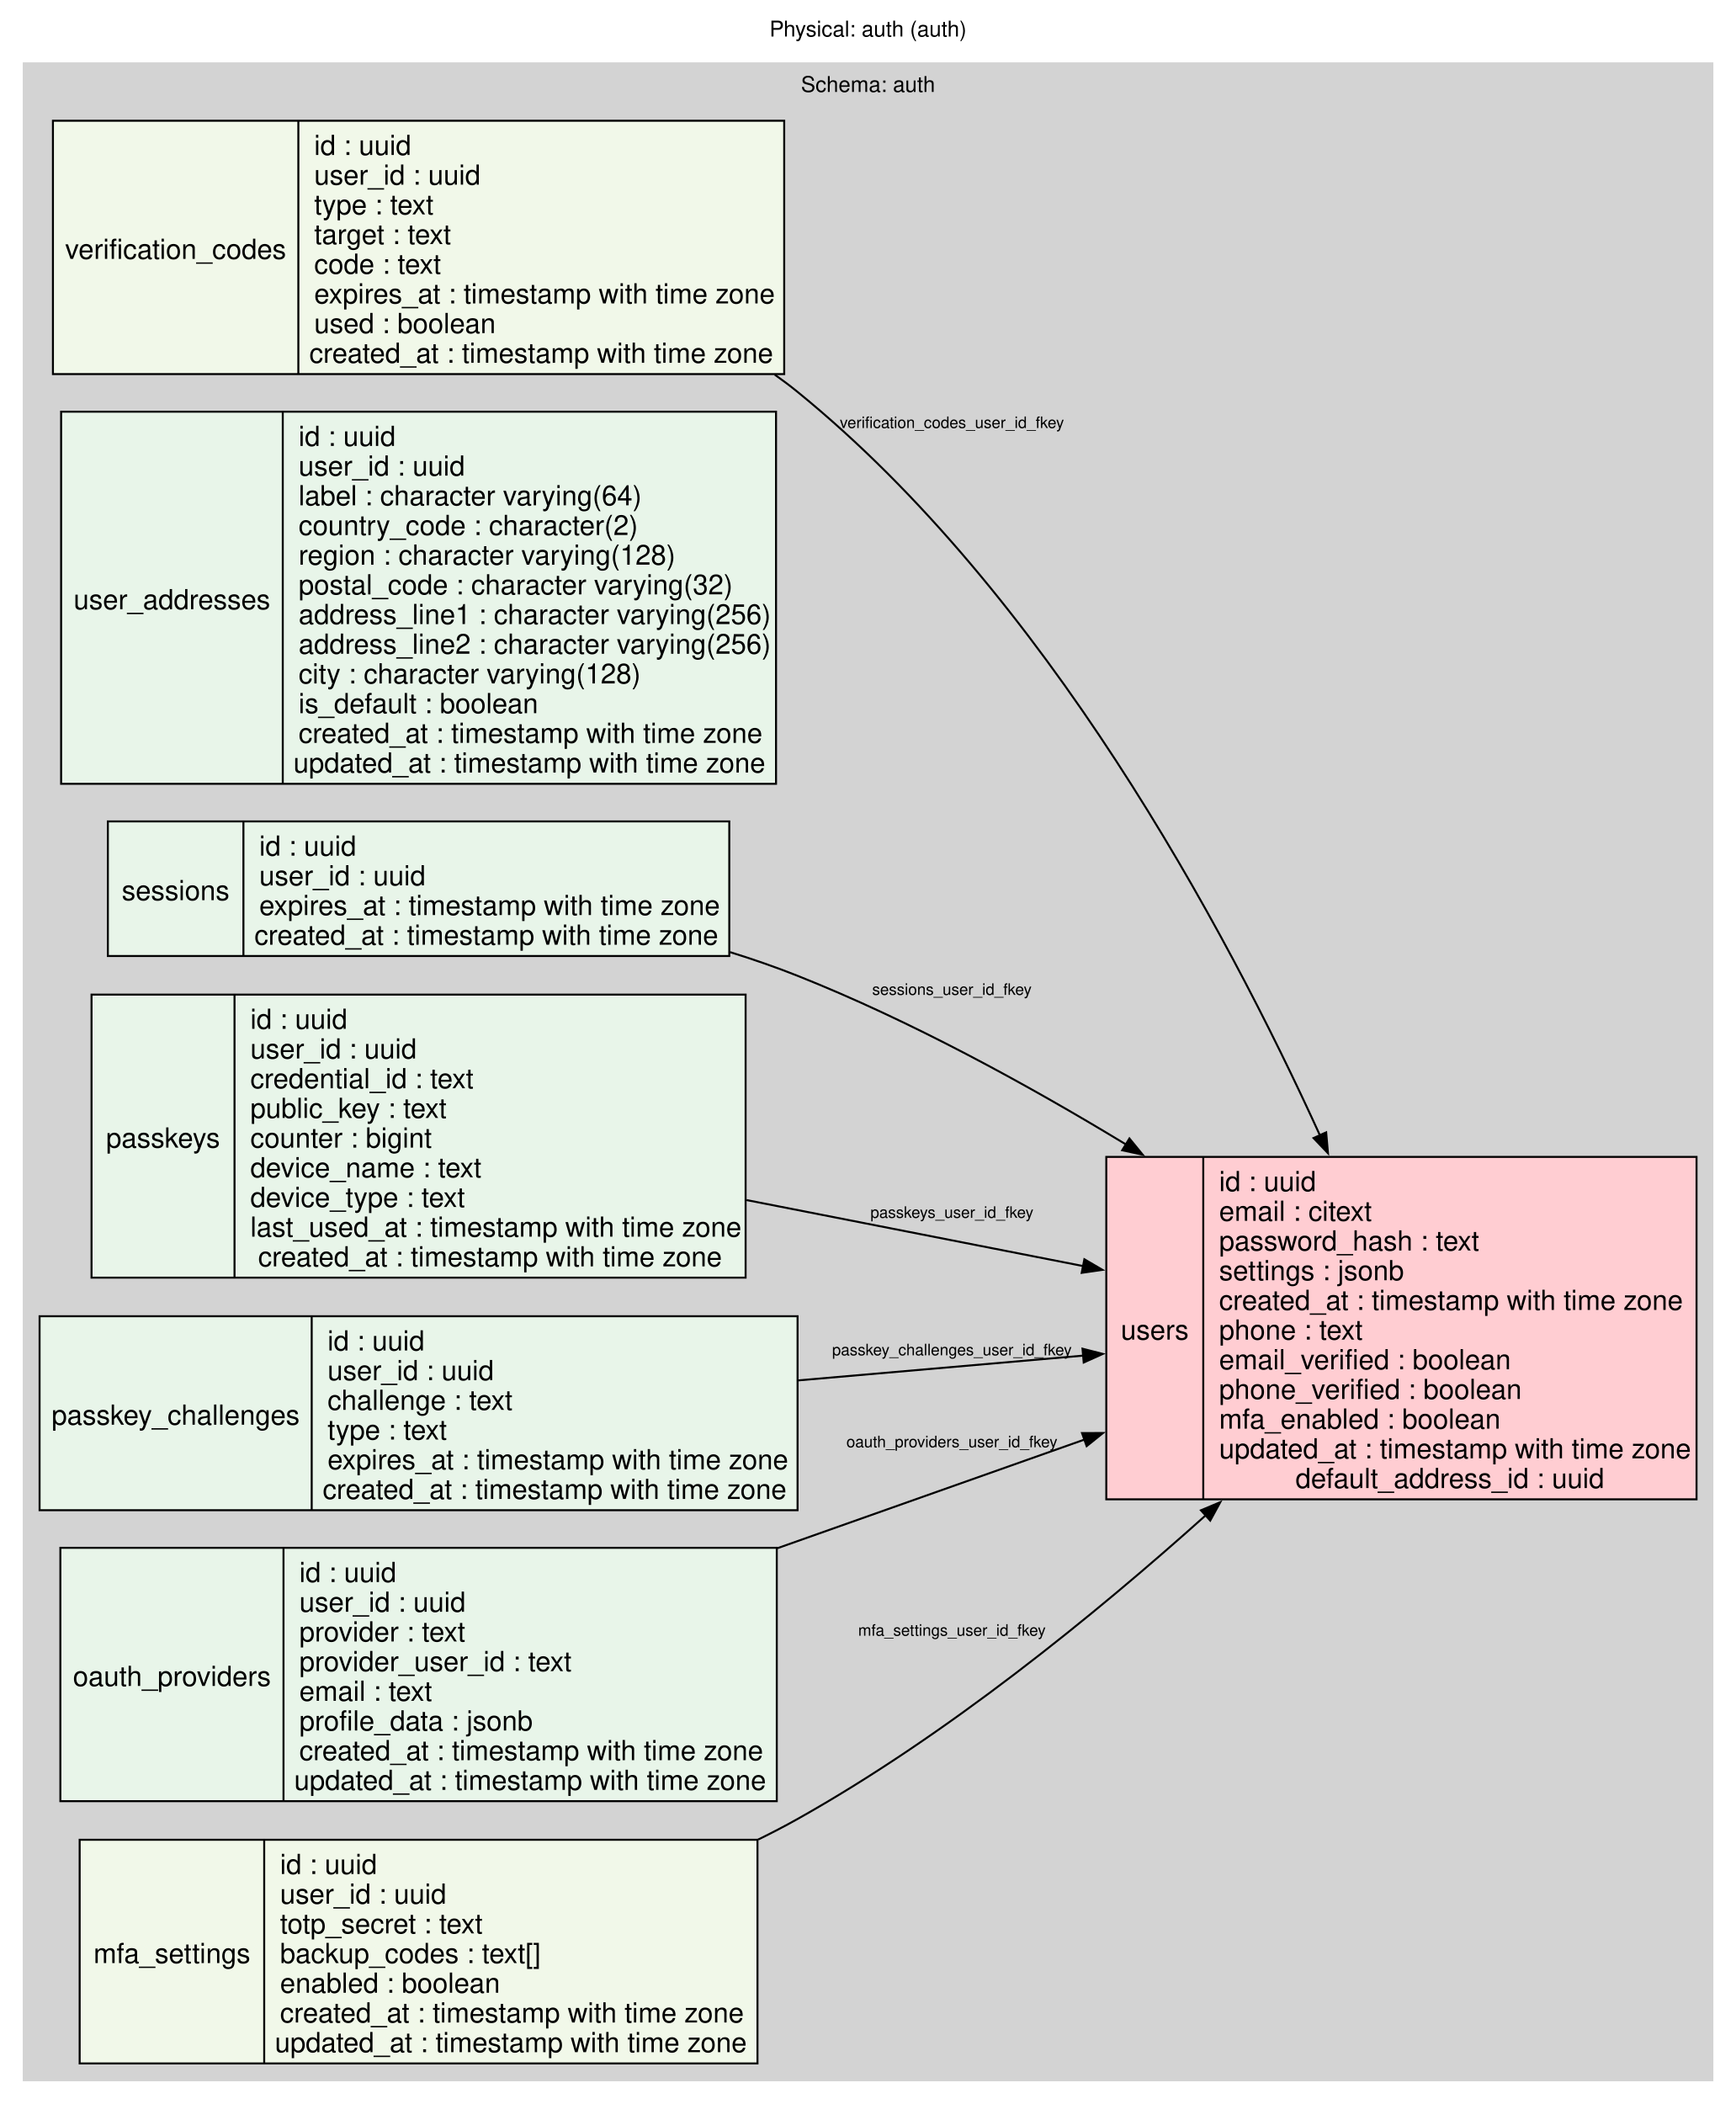
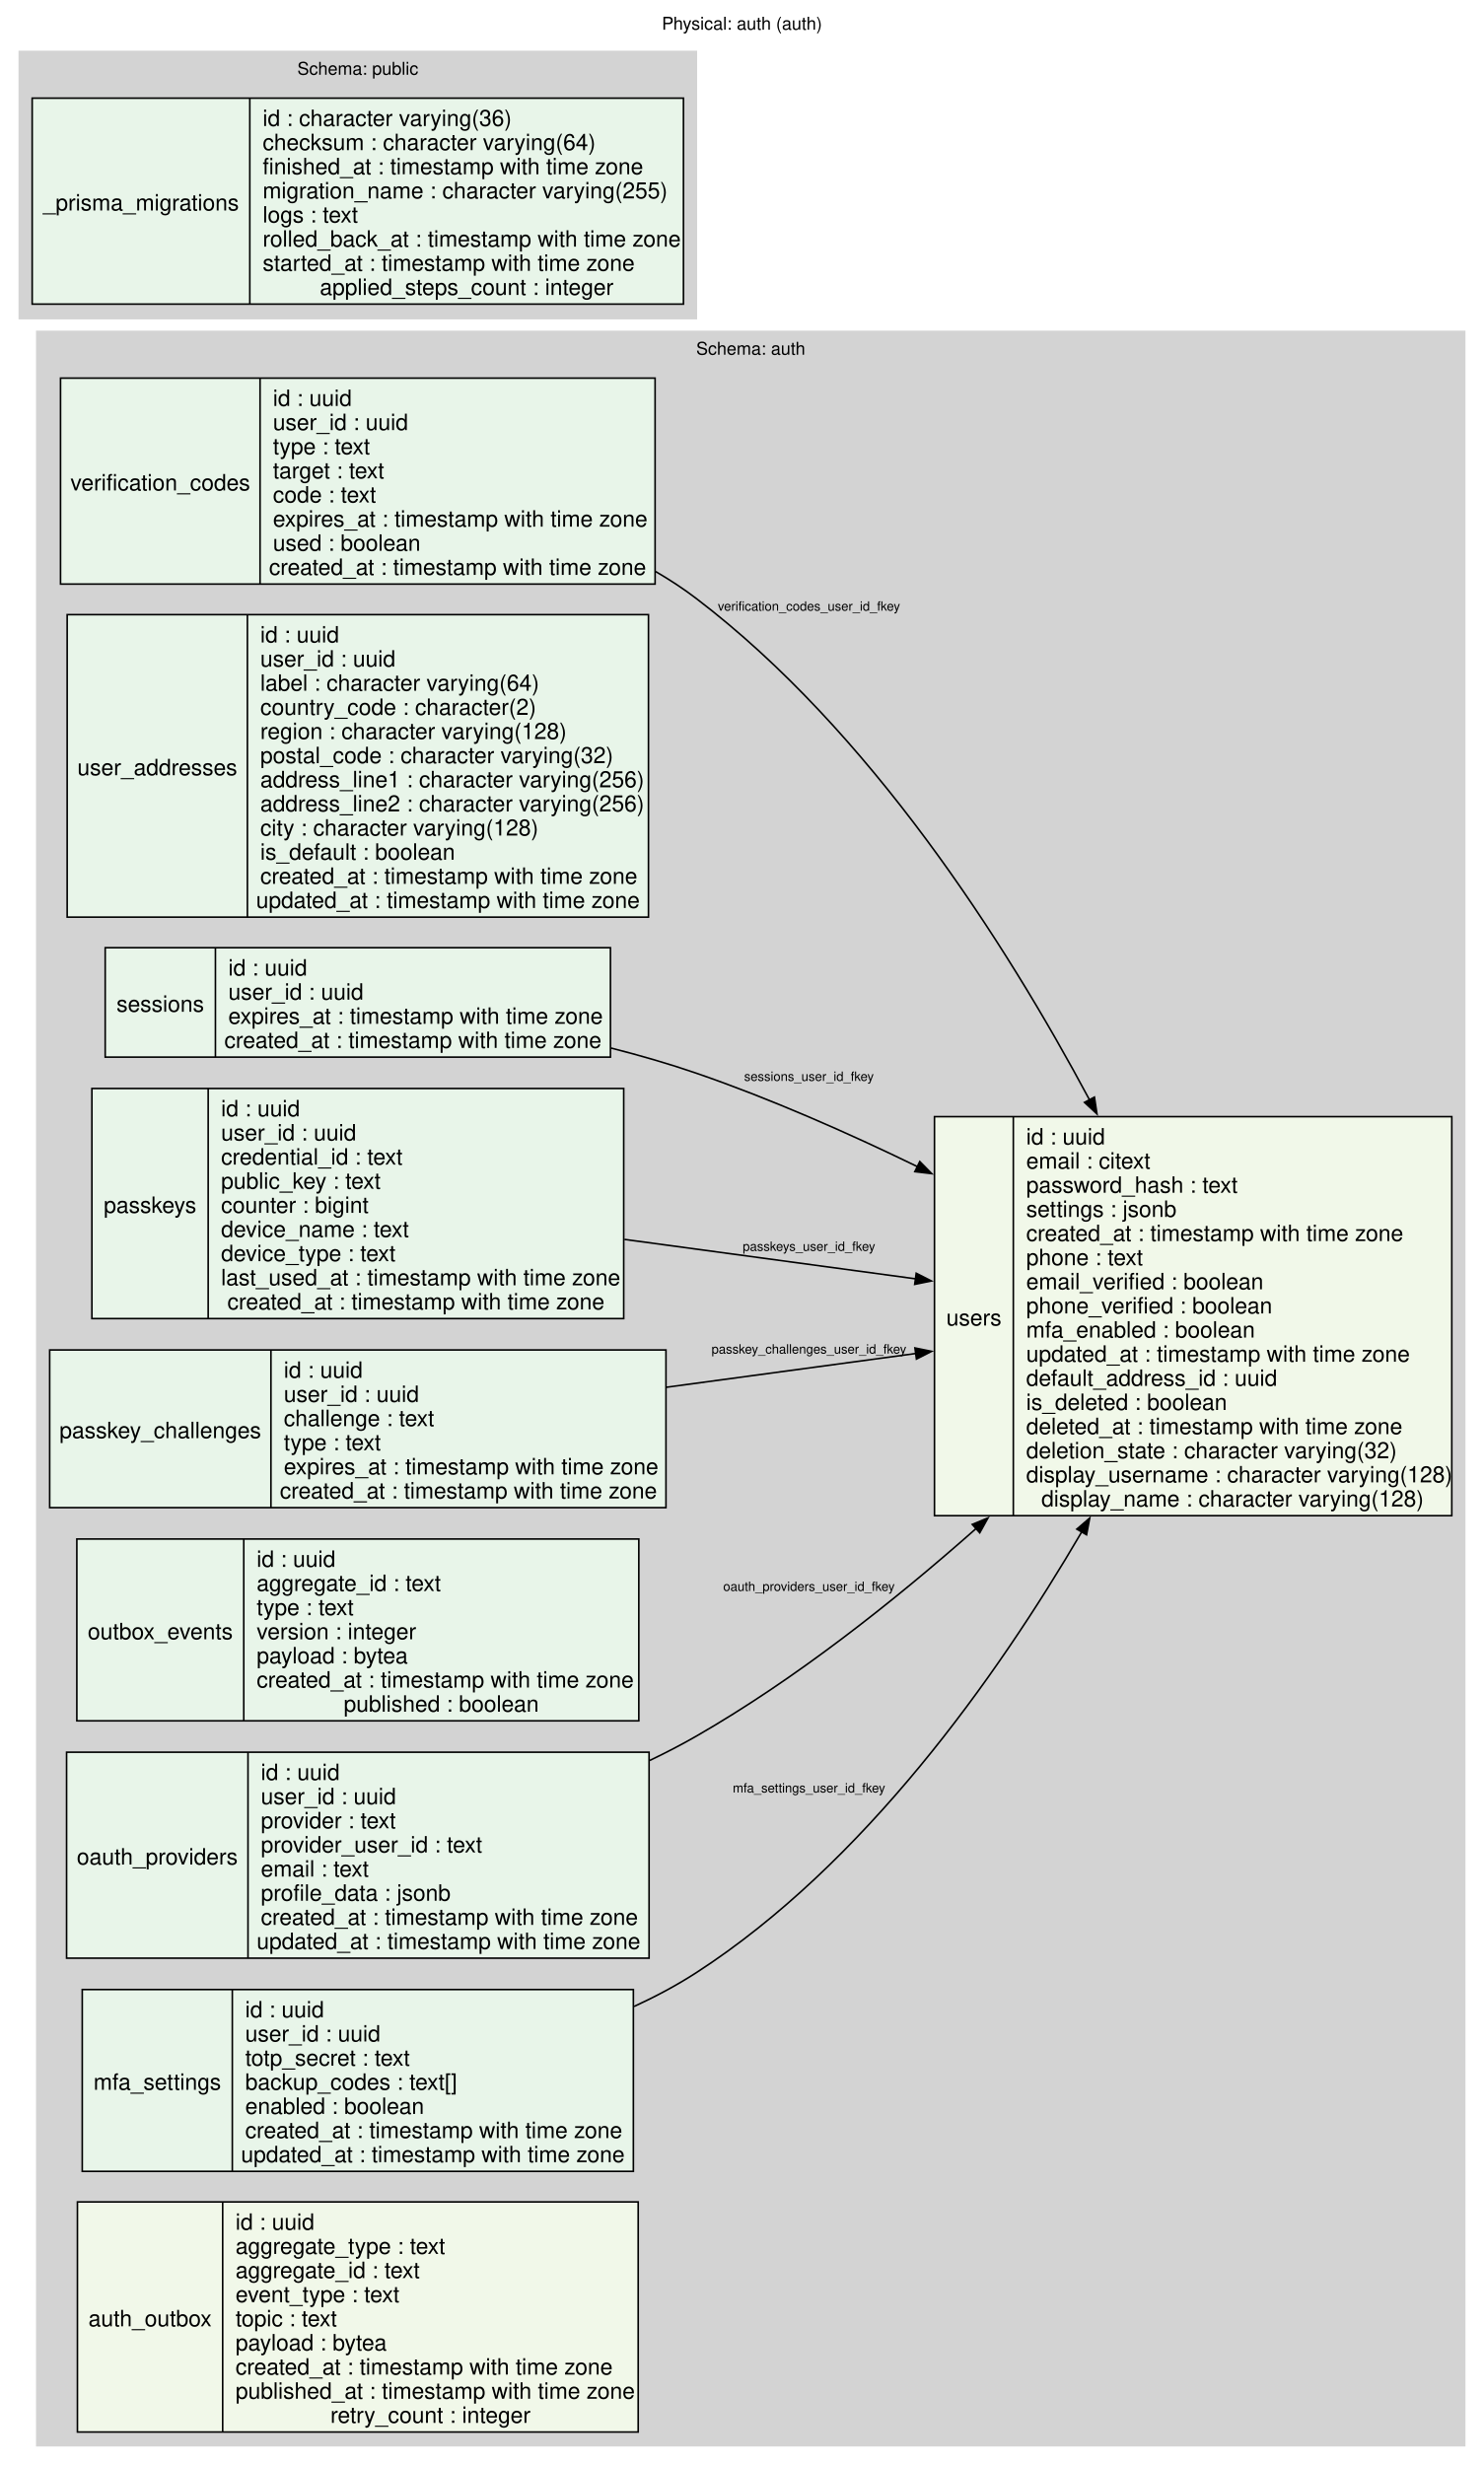
- <svg xmlns="http://www.w3.org/2000/svg" width="877pt" height="1063pt" viewBox="0.00 0.00 877.00 1063.00">
-   <g id="graph0" class="graph" transform="scale(1 1) rotate(0) translate(4 1059)">
-     <polygon fill="white" stroke="none" points="-4,4 -4,-1059 873.25,-1059 873.25,4 -4,4" />
-     <text xml:space="preserve" text-anchor="middle" x="434.62" y="-1040.55" font-family="Helvetica,sans-Serif" font-size="11.00">Physical: auth (auth)</text>
+ <svg xmlns="http://www.w3.org/2000/svg" width="922pt" height="1532pt" viewBox="0.00 0.00 922.00 1532.00">
+   <g id="graph0" class="graph" transform="scale(1 1) rotate(0) translate(4 1528)">
+     <polygon fill="white" stroke="none" points="-4,4 -4,-1528 918.25,-1528 918.25,4 -4,4" />
+     <text xml:space="preserve" text-anchor="middle" x="457.12" y="-1509.55" font-family="Helvetica,sans-Serif" font-size="11.00">Physical: auth (auth)</text>
    <g id="clust1" class="cluster">
-       <polygon fill="lightgrey" stroke="lightgrey" points="8,-8 8,-1027 861.25,-1027 861.25,-8 8,-8" />
-       <text xml:space="preserve" text-anchor="middle" x="434.62" y="-1012.55" font-family="Helvetica,sans-Serif" font-size="11.00">Schema: auth</text>
+       <polygon fill="lightgrey" stroke="lightgrey" points="18.88,-8 18.88,-1322 906.25,-1322 906.25,-8 18.88,-8" />
+       <text xml:space="preserve" text-anchor="middle" x="462.56" y="-1307.55" font-family="Helvetica,sans-Serif" font-size="11.00">Schema: auth</text>
+     </g>
+     <g id="clust2" class="cluster">
+       <polygon fill="lightgrey" stroke="lightgrey" points="8,-1330 8,-1496 428.75,-1496 428.75,-1330 8,-1330" />
+       <text xml:space="preserve" text-anchor="middle" x="218.38" y="-1481.55" font-family="Helvetica,sans-Serif" font-size="11.00">Schema: public</text>
    </g>
    <g id="node1" class="node">
-       <polygon fill="#f1f8e9" stroke="black" points="36.25,-16.5 36.25,-129.5 378.75,-129.5 378.75,-16.5 36.25,-16.5" />
-       <text xml:space="preserve" text-anchor="middle" x="82.88" y="-67.2" font-family="Helvetica,sans-Serif" font-size="14.00">mfa_settings</text>
-       <polyline fill="none" stroke="black" points="129.5,-16.5 129.5,-129.5" />
-       <text xml:space="preserve" text-anchor="start" x="137.5" y="-112.2" font-family="Helvetica,sans-Serif" font-size="14.00">id : uuid</text>
-       <text xml:space="preserve" text-anchor="start" x="137.5" y="-97.2" font-family="Helvetica,sans-Serif" font-size="14.00">user_id : uuid</text>
-       <text xml:space="preserve" text-anchor="start" x="137.5" y="-82.2" font-family="Helvetica,sans-Serif" font-size="14.00">totp_secret : text</text>
-       <text xml:space="preserve" text-anchor="start" x="137.5" y="-67.2" font-family="Helvetica,sans-Serif" font-size="14.00">backup_codes : text[]</text>
-       <text xml:space="preserve" text-anchor="start" x="137.5" y="-52.2" font-family="Helvetica,sans-Serif" font-size="14.00">enabled : boolean</text>
-       <text xml:space="preserve" text-anchor="start" x="137.5" y="-37.2" font-family="Helvetica,sans-Serif" font-size="14.00">created_at : timestamp with time zone</text>
-       <text xml:space="preserve" text-anchor="middle" x="254.12" y="-22.2" font-family="Helvetica,sans-Serif" font-size="14.00">updated_at : timestamp with time zone</text>
+       <polygon fill="#f1f8e9" stroke="black" points="44.12,-16.5 44.12,-159.5 392.62,-159.5 392.62,-16.5 44.12,-16.5" />
+       <text xml:space="preserve" text-anchor="middle" x="89.25" y="-82.2" font-family="Helvetica,sans-Serif" font-size="14.00">auth_outbox</text>
+       <polyline fill="none" stroke="black" points="134.38,-16.5 134.38,-159.5" />
+       <text xml:space="preserve" text-anchor="start" x="142.38" y="-142.2" font-family="Helvetica,sans-Serif" font-size="14.00">id : uuid</text>
+       <text xml:space="preserve" text-anchor="start" x="142.38" y="-127.2" font-family="Helvetica,sans-Serif" font-size="14.00">aggregate_type : text</text>
+       <text xml:space="preserve" text-anchor="start" x="142.38" y="-112.2" font-family="Helvetica,sans-Serif" font-size="14.00">aggregate_id : text</text>
+       <text xml:space="preserve" text-anchor="start" x="142.38" y="-97.2" font-family="Helvetica,sans-Serif" font-size="14.00">event_type : text</text>
+       <text xml:space="preserve" text-anchor="start" x="142.38" y="-82.2" font-family="Helvetica,sans-Serif" font-size="14.00">topic : text</text>
+       <text xml:space="preserve" text-anchor="start" x="142.38" y="-67.2" font-family="Helvetica,sans-Serif" font-size="14.00">payload : bytea</text>
+       <text xml:space="preserve" text-anchor="start" x="142.38" y="-52.2" font-family="Helvetica,sans-Serif" font-size="14.00">created_at : timestamp with time zone</text>
+       <text xml:space="preserve" text-anchor="start" x="142.38" y="-37.2" font-family="Helvetica,sans-Serif" font-size="14.00">published_at : timestamp with time zone</text>
+       <text xml:space="preserve" text-anchor="middle" x="263.5" y="-22.2" font-family="Helvetica,sans-Serif" font-size="14.00">retry_count : integer</text>
+     </g>
+     <g id="node2" class="node">
+       <polygon fill="#e8f5e9" stroke="black" points="47.12,-178.5 47.12,-291.5 389.62,-291.5 389.62,-178.5 47.12,-178.5" />
+       <text xml:space="preserve" text-anchor="middle" x="93.75" y="-229.2" font-family="Helvetica,sans-Serif" font-size="14.00">mfa_settings</text>
+       <polyline fill="none" stroke="black" points="140.38,-178.5 140.38,-291.5" />
+       <text xml:space="preserve" text-anchor="start" x="148.38" y="-274.2" font-family="Helvetica,sans-Serif" font-size="14.00">id : uuid</text>
+       <text xml:space="preserve" text-anchor="start" x="148.38" y="-259.2" font-family="Helvetica,sans-Serif" font-size="14.00">user_id : uuid</text>
+       <text xml:space="preserve" text-anchor="start" x="148.38" y="-244.2" font-family="Helvetica,sans-Serif" font-size="14.00">totp_secret : text</text>
+       <text xml:space="preserve" text-anchor="start" x="148.38" y="-229.2" font-family="Helvetica,sans-Serif" font-size="14.00">backup_codes : text[]</text>
+       <text xml:space="preserve" text-anchor="start" x="148.38" y="-214.2" font-family="Helvetica,sans-Serif" font-size="14.00">enabled : boolean</text>
+       <text xml:space="preserve" text-anchor="start" x="148.38" y="-199.2" font-family="Helvetica,sans-Serif" font-size="14.00">created_at : timestamp with time zone</text>
+       <text xml:space="preserve" text-anchor="middle" x="265" y="-184.2" font-family="Helvetica,sans-Serif" font-size="14.00">updated_at : timestamp with time zone</text>
+     </g>
+     <g id="node9" class="node">
+       <polygon fill="#f1f8e9" stroke="black" points="576.75,-586 576.75,-834 898.25,-834 898.25,-586 576.75,-586" />
+       <text xml:space="preserve" text-anchor="middle" x="601.25" y="-704.2" font-family="Helvetica,sans-Serif" font-size="14.00">users</text>
+       <polyline fill="none" stroke="black" points="625.75,-586 625.75,-834" />
+       <text xml:space="preserve" text-anchor="start" x="633.75" y="-816.7" font-family="Helvetica,sans-Serif" font-size="14.00">id : uuid</text>
+       <text xml:space="preserve" text-anchor="start" x="633.75" y="-801.7" font-family="Helvetica,sans-Serif" font-size="14.00">email : citext</text>
+       <text xml:space="preserve" text-anchor="start" x="633.75" y="-786.7" font-family="Helvetica,sans-Serif" font-size="14.00">password_hash : text</text>
+       <text xml:space="preserve" text-anchor="start" x="633.75" y="-771.7" font-family="Helvetica,sans-Serif" font-size="14.00">settings : jsonb</text>
+       <text xml:space="preserve" text-anchor="start" x="633.75" y="-756.7" font-family="Helvetica,sans-Serif" font-size="14.00">created_at : timestamp with time zone</text>
+       <text xml:space="preserve" text-anchor="start" x="633.75" y="-741.7" font-family="Helvetica,sans-Serif" font-size="14.00">phone : text</text>
+       <text xml:space="preserve" text-anchor="start" x="633.75" y="-726.7" font-family="Helvetica,sans-Serif" font-size="14.00">email_verified : boolean</text>
+       <text xml:space="preserve" text-anchor="start" x="633.75" y="-711.7" font-family="Helvetica,sans-Serif" font-size="14.00">phone_verified : boolean</text>
+       <text xml:space="preserve" text-anchor="start" x="633.75" y="-696.7" font-family="Helvetica,sans-Serif" font-size="14.00">mfa_enabled : boolean</text>
+       <text xml:space="preserve" text-anchor="start" x="633.75" y="-681.7" font-family="Helvetica,sans-Serif" font-size="14.00">updated_at : timestamp with time zone</text>
+       <text xml:space="preserve" text-anchor="start" x="633.75" y="-666.7" font-family="Helvetica,sans-Serif" font-size="14.00">default_address_id : uuid</text>
+       <text xml:space="preserve" text-anchor="start" x="633.75" y="-651.7" font-family="Helvetica,sans-Serif" font-size="14.00">is_deleted : boolean</text>
+       <text xml:space="preserve" text-anchor="start" x="633.75" y="-636.7" font-family="Helvetica,sans-Serif" font-size="14.00">deleted_at : timestamp with time zone</text>
+       <text xml:space="preserve" text-anchor="start" x="633.75" y="-621.7" font-family="Helvetica,sans-Serif" font-size="14.00">deletion_state : character varying(32)</text>
+       <text xml:space="preserve" text-anchor="start" x="633.75" y="-606.7" font-family="Helvetica,sans-Serif" font-size="14.00">display_username : character varying(128)</text>
+       <text xml:space="preserve" text-anchor="middle" x="762" y="-591.7" font-family="Helvetica,sans-Serif" font-size="14.00">display_name : character varying(128)</text>
+     </g>
+     <g id="edge1" class="edge">
+       <path fill="none" stroke="black" d="M390.07,-280.98C403.58,-287.19 416.66,-294.17 428.75,-302 532.93,-369.48 615.15,-485.06 668.31,-576.01" />
+       <polygon fill="black" stroke="black" points="665.2,-577.64 673.24,-584.54 671.26,-574.13 665.2,-577.64" />
+       <text xml:space="preserve" text-anchor="middle" x="498.75" y="-413.98" font-family="Helvetica,sans-Serif" font-size="8.00">mfa_settings_user_id_fkey</text>
+     </g>
+     <g id="node3" class="node">
+       <polygon fill="#e8f5e9" stroke="black" points="37.38,-311 37.38,-439 399.38,-439 399.38,-311 37.38,-311" />
+       <text xml:space="preserve" text-anchor="middle" x="93.75" y="-369.2" font-family="Helvetica,sans-Serif" font-size="14.00">oauth_providers</text>
+       <polyline fill="none" stroke="black" points="150.12,-311 150.12,-439" />
+       <text xml:space="preserve" text-anchor="start" x="158.12" y="-421.7" font-family="Helvetica,sans-Serif" font-size="14.00">id : uuid</text>
+       <text xml:space="preserve" text-anchor="start" x="158.12" y="-406.7" font-family="Helvetica,sans-Serif" font-size="14.00">user_id : uuid</text>
+       <text xml:space="preserve" text-anchor="start" x="158.12" y="-391.7" font-family="Helvetica,sans-Serif" font-size="14.00">provider : text</text>
+       <text xml:space="preserve" text-anchor="start" x="158.12" y="-376.7" font-family="Helvetica,sans-Serif" font-size="14.00">provider_user_id : text</text>
+       <text xml:space="preserve" text-anchor="start" x="158.12" y="-361.7" font-family="Helvetica,sans-Serif" font-size="14.00">email : text</text>
+       <text xml:space="preserve" text-anchor="start" x="158.12" y="-346.7" font-family="Helvetica,sans-Serif" font-size="14.00">profile_data : jsonb</text>
+       <text xml:space="preserve" text-anchor="start" x="158.12" y="-331.7" font-family="Helvetica,sans-Serif" font-size="14.00">created_at : timestamp with time zone</text>
+       <text xml:space="preserve" text-anchor="middle" x="274.75" y="-316.7" font-family="Helvetica,sans-Serif" font-size="14.00">updated_at : timestamp with time zone</text>
+     </g>
+     <g id="edge2" class="edge">
+       <path fill="none" stroke="black" d="M399.78,-433.87C409.75,-438.63 419.47,-443.67 428.75,-449 490.32,-484.38 551.37,-532.66 602.67,-578.07" />
+       <polygon fill="black" stroke="black" points="600.23,-580.58 610.02,-584.62 604.88,-575.35 600.23,-580.58" />
+       <text xml:space="preserve" text-anchor="middle" x="498.75" y="-539.24" font-family="Helvetica,sans-Serif" font-size="8.00">oauth_providers_user_id_fkey</text>
+     </g>
+     <g id="node4" class="node">
+       <polygon fill="#e8f5e9" stroke="black" points="43.75,-458.5 43.75,-571.5 393,-571.5 393,-458.5 43.75,-458.5" />
+       <text xml:space="preserve" text-anchor="middle" x="95.62" y="-509.2" font-family="Helvetica,sans-Serif" font-size="14.00">outbox_events</text>
+       <polyline fill="none" stroke="black" points="147.5,-458.5 147.5,-571.5" />
+       <text xml:space="preserve" text-anchor="start" x="155.5" y="-554.2" font-family="Helvetica,sans-Serif" font-size="14.00">id : uuid</text>
+       <text xml:space="preserve" text-anchor="start" x="155.5" y="-539.2" font-family="Helvetica,sans-Serif" font-size="14.00">aggregate_id : text</text>
+       <text xml:space="preserve" text-anchor="start" x="155.5" y="-524.2" font-family="Helvetica,sans-Serif" font-size="14.00">type : text</text>
+       <text xml:space="preserve" text-anchor="start" x="155.5" y="-509.2" font-family="Helvetica,sans-Serif" font-size="14.00">version : integer</text>
+       <text xml:space="preserve" text-anchor="start" x="155.5" y="-494.2" font-family="Helvetica,sans-Serif" font-size="14.00">payload : bytea</text>
+       <text xml:space="preserve" text-anchor="start" x="155.5" y="-479.2" font-family="Helvetica,sans-Serif" font-size="14.00">created_at : timestamp with time zone</text>
+       <text xml:space="preserve" text-anchor="middle" x="270.25" y="-464.2" font-family="Helvetica,sans-Serif" font-size="14.00">published : boolean</text>
+     </g>
+     <g id="node5" class="node">
+       <polygon fill="#e8f5e9" stroke="black" points="26.88,-591 26.88,-689 409.88,-689 409.88,-591 26.88,-591" />
+       <text xml:space="preserve" text-anchor="middle" x="95.62" y="-634.2" font-family="Helvetica,sans-Serif" font-size="14.00">passkey_challenges</text>
+       <polyline fill="none" stroke="black" points="164.38,-591 164.38,-689" />
+       <text xml:space="preserve" text-anchor="start" x="172.38" y="-671.7" font-family="Helvetica,sans-Serif" font-size="14.00">id : uuid</text>
+       <text xml:space="preserve" text-anchor="start" x="172.38" y="-656.7" font-family="Helvetica,sans-Serif" font-size="14.00">user_id : uuid</text>
+       <text xml:space="preserve" text-anchor="start" x="172.38" y="-641.7" font-family="Helvetica,sans-Serif" font-size="14.00">challenge : text</text>
+       <text xml:space="preserve" text-anchor="start" x="172.38" y="-626.7" font-family="Helvetica,sans-Serif" font-size="14.00">type : text</text>
+       <text xml:space="preserve" text-anchor="start" x="172.38" y="-611.7" font-family="Helvetica,sans-Serif" font-size="14.00">expires_at : timestamp with time zone</text>
+       <text xml:space="preserve" text-anchor="middle" x="287.12" y="-596.7" font-family="Helvetica,sans-Serif" font-size="14.00">created_at : timestamp with time zone</text>
+     </g>
+     <g id="edge3" class="edge">
+       <path fill="none" stroke="black" d="M410.1,-665.82C460.94,-672.7 515.56,-680.09 565.28,-686.82" />
+       <polygon fill="black" stroke="black" points="564.6,-690.26 574.98,-688.14 565.54,-683.33 564.6,-690.26" />
+       <text xml:space="preserve" text-anchor="middle" x="498.75" y="-686.76" font-family="Helvetica,sans-Serif" font-size="8.00">passkey_challenges_user_id_fkey</text>
+     </g>
+     <g id="node6" class="node">
+       <polygon fill="#e8f5e9" stroke="black" points="53.12,-708.5 53.12,-851.5 383.62,-851.5 383.62,-708.5 53.12,-708.5" />
+       <text xml:space="preserve" text-anchor="middle" x="89.25" y="-774.2" font-family="Helvetica,sans-Serif" font-size="14.00">passkeys</text>
+       <polyline fill="none" stroke="black" points="125.38,-708.5 125.38,-851.5" />
+       <text xml:space="preserve" text-anchor="start" x="133.38" y="-834.2" font-family="Helvetica,sans-Serif" font-size="14.00">id : uuid</text>
+       <text xml:space="preserve" text-anchor="start" x="133.38" y="-819.2" font-family="Helvetica,sans-Serif" font-size="14.00">user_id : uuid</text>
+       <text xml:space="preserve" text-anchor="start" x="133.38" y="-804.2" font-family="Helvetica,sans-Serif" font-size="14.00">credential_id : text</text>
+       <text xml:space="preserve" text-anchor="start" x="133.38" y="-789.2" font-family="Helvetica,sans-Serif" font-size="14.00">public_key : text</text>
+       <text xml:space="preserve" text-anchor="start" x="133.38" y="-774.2" font-family="Helvetica,sans-Serif" font-size="14.00">counter : bigint</text>
+       <text xml:space="preserve" text-anchor="start" x="133.38" y="-759.2" font-family="Helvetica,sans-Serif" font-size="14.00">device_name : text</text>
+       <text xml:space="preserve" text-anchor="start" x="133.38" y="-744.2" font-family="Helvetica,sans-Serif" font-size="14.00">device_type : text</text>
+       <text xml:space="preserve" text-anchor="start" x="133.38" y="-729.2" font-family="Helvetica,sans-Serif" font-size="14.00">last_used_at : timestamp with time zone</text>
+       <text xml:space="preserve" text-anchor="middle" x="254.5" y="-714.2" font-family="Helvetica,sans-Serif" font-size="14.00">created_at : timestamp with time zone</text>
+     </g>
+     <g id="edge4" class="edge">
+       <path fill="none" stroke="black" d="M384.06,-757.71C441.84,-749.89 506.85,-741.09 565.16,-733.19" />
+       <polygon fill="black" stroke="black" points="565.4,-736.69 574.84,-731.88 564.46,-729.76 565.4,-736.69" />
+       <text xml:space="preserve" text-anchor="middle" x="498.75" y="-750.59" font-family="Helvetica,sans-Serif" font-size="8.00">passkeys_user_id_fkey</text>
    </g>
    <g id="node7" class="node">
-       <polygon fill="#ffcdd2" stroke="black" points="555,-301.5 555,-474.5 853.25,-474.5 853.25,-301.5 555,-301.5" />
-       <text xml:space="preserve" text-anchor="middle" x="579.5" y="-382.2" font-family="Helvetica,sans-Serif" font-size="14.00">users</text>
-       <polyline fill="none" stroke="black" points="604,-301.5 604,-474.5" />
-       <text xml:space="preserve" text-anchor="start" x="612" y="-457.2" font-family="Helvetica,sans-Serif" font-size="14.00">id : uuid</text>
-       <text xml:space="preserve" text-anchor="start" x="612" y="-442.2" font-family="Helvetica,sans-Serif" font-size="14.00">email : citext</text>
-       <text xml:space="preserve" text-anchor="start" x="612" y="-427.2" font-family="Helvetica,sans-Serif" font-size="14.00">password_hash : text</text>
-       <text xml:space="preserve" text-anchor="start" x="612" y="-412.2" font-family="Helvetica,sans-Serif" font-size="14.00">settings : jsonb</text>
-       <text xml:space="preserve" text-anchor="start" x="612" y="-397.2" font-family="Helvetica,sans-Serif" font-size="14.00">created_at : timestamp with time zone</text>
-       <text xml:space="preserve" text-anchor="start" x="612" y="-382.2" font-family="Helvetica,sans-Serif" font-size="14.00">phone : text</text>
-       <text xml:space="preserve" text-anchor="start" x="612" y="-367.2" font-family="Helvetica,sans-Serif" font-size="14.00">email_verified : boolean</text>
-       <text xml:space="preserve" text-anchor="start" x="612" y="-352.2" font-family="Helvetica,sans-Serif" font-size="14.00">phone_verified : boolean</text>
-       <text xml:space="preserve" text-anchor="start" x="612" y="-337.2" font-family="Helvetica,sans-Serif" font-size="14.00">mfa_enabled : boolean</text>
-       <text xml:space="preserve" text-anchor="start" x="612" y="-322.2" font-family="Helvetica,sans-Serif" font-size="14.00">updated_at : timestamp with time zone</text>
-       <text xml:space="preserve" text-anchor="middle" x="728.62" y="-307.2" font-family="Helvetica,sans-Serif" font-size="14.00">default_address_id : uuid</text>
-     </g>
-     <g id="edge1" class="edge">
-       <path fill="none" stroke="black" d="M379.13,-129.62C385.93,-132.94 392.58,-136.4 399,-140 473.9,-182.01 548.77,-242.77 605.49,-293.64" />
-       <polygon fill="black" stroke="black" points="602.83,-295.96 612.6,-300.06 607.52,-290.76 602.83,-295.96" />
-       <text xml:space="preserve" text-anchor="middle" x="477" y="-232.59" font-family="Helvetica,sans-Serif" font-size="8.00">mfa_settings_user_id_fkey</text>
-     </g>
-     <g id="node2" class="node">
-       <polygon fill="#e8f5e9" stroke="black" points="26.5,-149 26.5,-277 388.5,-277 388.5,-149 26.5,-149" />
-       <text xml:space="preserve" text-anchor="middle" x="82.88" y="-207.2" font-family="Helvetica,sans-Serif" font-size="14.00">oauth_providers</text>
-       <polyline fill="none" stroke="black" points="139.25,-149 139.25,-277" />
-       <text xml:space="preserve" text-anchor="start" x="147.25" y="-259.7" font-family="Helvetica,sans-Serif" font-size="14.00">id : uuid</text>
-       <text xml:space="preserve" text-anchor="start" x="147.25" y="-244.7" font-family="Helvetica,sans-Serif" font-size="14.00">user_id : uuid</text>
-       <text xml:space="preserve" text-anchor="start" x="147.25" y="-229.7" font-family="Helvetica,sans-Serif" font-size="14.00">provider : text</text>
-       <text xml:space="preserve" text-anchor="start" x="147.25" y="-214.7" font-family="Helvetica,sans-Serif" font-size="14.00">provider_user_id : text</text>
-       <text xml:space="preserve" text-anchor="start" x="147.25" y="-199.7" font-family="Helvetica,sans-Serif" font-size="14.00">email : text</text>
-       <text xml:space="preserve" text-anchor="start" x="147.25" y="-184.7" font-family="Helvetica,sans-Serif" font-size="14.00">profile_data : jsonb</text>
-       <text xml:space="preserve" text-anchor="start" x="147.25" y="-169.7" font-family="Helvetica,sans-Serif" font-size="14.00">created_at : timestamp with time zone</text>
-       <text xml:space="preserve" text-anchor="middle" x="263.88" y="-154.7" font-family="Helvetica,sans-Serif" font-size="14.00">updated_at : timestamp with time zone</text>
-     </g>
-     <g id="edge2" class="edge">
-       <path fill="none" stroke="black" d="M388.82,-276.8C439.62,-294.77 494.5,-314.19 543.97,-331.69" />
-       <polygon fill="black" stroke="black" points="542.74,-334.97 553.34,-335.01 545.08,-328.37 542.74,-334.97" />
-       <text xml:space="preserve" text-anchor="middle" x="477" y="-327.8" font-family="Helvetica,sans-Serif" font-size="8.00">oauth_providers_user_id_fkey</text>
-     </g>
-     <g id="node3" class="node">
-       <polygon fill="#e8f5e9" stroke="black" points="16,-296 16,-394 399,-394 399,-296 16,-296" />
-       <text xml:space="preserve" text-anchor="middle" x="84.75" y="-339.2" font-family="Helvetica,sans-Serif" font-size="14.00">passkey_challenges</text>
-       <polyline fill="none" stroke="black" points="153.5,-296 153.5,-394" />
-       <text xml:space="preserve" text-anchor="start" x="161.5" y="-376.7" font-family="Helvetica,sans-Serif" font-size="14.00">id : uuid</text>
-       <text xml:space="preserve" text-anchor="start" x="161.5" y="-361.7" font-family="Helvetica,sans-Serif" font-size="14.00">user_id : uuid</text>
-       <text xml:space="preserve" text-anchor="start" x="161.5" y="-346.7" font-family="Helvetica,sans-Serif" font-size="14.00">challenge : text</text>
-       <text xml:space="preserve" text-anchor="start" x="161.5" y="-331.7" font-family="Helvetica,sans-Serif" font-size="14.00">type : text</text>
-       <text xml:space="preserve" text-anchor="start" x="161.5" y="-316.7" font-family="Helvetica,sans-Serif" font-size="14.00">expires_at : timestamp with time zone</text>
-       <text xml:space="preserve" text-anchor="middle" x="276.25" y="-301.7" font-family="Helvetica,sans-Serif" font-size="14.00">created_at : timestamp with time zone</text>
-     </g>
-     <g id="edge3" class="edge">
-       <path fill="none" stroke="black" d="M399.38,-361.59C447,-365.73 497.56,-370.13 543.49,-374.12" />
-       <polygon fill="black" stroke="black" points="542.98,-377.59 553.25,-374.97 543.59,-370.62 542.98,-377.59" />
-       <text xml:space="preserve" text-anchor="middle" x="477" y="-374.26" font-family="Helvetica,sans-Serif" font-size="8.00">passkey_challenges_user_id_fkey</text>
-     </g>
-     <g id="node4" class="node">
-       <polygon fill="#e8f5e9" stroke="black" points="42.25,-413.5 42.25,-556.5 372.75,-556.5 372.75,-413.5 42.25,-413.5" />
-       <text xml:space="preserve" text-anchor="middle" x="78.38" y="-479.2" font-family="Helvetica,sans-Serif" font-size="14.00">passkeys</text>
-       <polyline fill="none" stroke="black" points="114.5,-413.5 114.5,-556.5" />
-       <text xml:space="preserve" text-anchor="start" x="122.5" y="-539.2" font-family="Helvetica,sans-Serif" font-size="14.00">id : uuid</text>
-       <text xml:space="preserve" text-anchor="start" x="122.5" y="-524.2" font-family="Helvetica,sans-Serif" font-size="14.00">user_id : uuid</text>
-       <text xml:space="preserve" text-anchor="start" x="122.5" y="-509.2" font-family="Helvetica,sans-Serif" font-size="14.00">credential_id : text</text>
-       <text xml:space="preserve" text-anchor="start" x="122.5" y="-494.2" font-family="Helvetica,sans-Serif" font-size="14.00">public_key : text</text>
-       <text xml:space="preserve" text-anchor="start" x="122.5" y="-479.2" font-family="Helvetica,sans-Serif" font-size="14.00">counter : bigint</text>
-       <text xml:space="preserve" text-anchor="start" x="122.5" y="-464.2" font-family="Helvetica,sans-Serif" font-size="14.00">device_name : text</text>
-       <text xml:space="preserve" text-anchor="start" x="122.5" y="-449.2" font-family="Helvetica,sans-Serif" font-size="14.00">device_type : text</text>
-       <text xml:space="preserve" text-anchor="start" x="122.5" y="-434.2" font-family="Helvetica,sans-Serif" font-size="14.00">last_used_at : timestamp with time zone</text>
-       <text xml:space="preserve" text-anchor="middle" x="243.62" y="-419.2" font-family="Helvetica,sans-Serif" font-size="14.00">created_at : timestamp with time zone</text>
-     </g>
-     <g id="edge4" class="edge">
-       <path fill="none" stroke="black" d="M373.2,-452.7C428.02,-441.95 488.96,-430 543.39,-419.33" />
-       <polygon fill="black" stroke="black" points="543.92,-422.79 553.06,-417.43 542.57,-415.92 543.92,-422.79" />
-       <text xml:space="preserve" text-anchor="middle" x="477" y="-443.71" font-family="Helvetica,sans-Serif" font-size="8.00">passkeys_user_id_fkey</text>
-     </g>
-     <g id="node5" class="node">
-       <polygon fill="#e8f5e9" stroke="black" points="50.5,-576 50.5,-644 364.5,-644 364.5,-576 50.5,-576" />
-       <text xml:space="preserve" text-anchor="middle" x="84.75" y="-604.2" font-family="Helvetica,sans-Serif" font-size="14.00">sessions</text>
-       <polyline fill="none" stroke="black" points="119,-576 119,-644" />
-       <text xml:space="preserve" text-anchor="start" x="127" y="-626.7" font-family="Helvetica,sans-Serif" font-size="14.00">id : uuid</text>
-       <text xml:space="preserve" text-anchor="start" x="127" y="-611.7" font-family="Helvetica,sans-Serif" font-size="14.00">user_id : uuid</text>
-       <text xml:space="preserve" text-anchor="start" x="127" y="-596.7" font-family="Helvetica,sans-Serif" font-size="14.00">expires_at : timestamp with time zone</text>
-       <text xml:space="preserve" text-anchor="middle" x="241.75" y="-581.7" font-family="Helvetica,sans-Serif" font-size="14.00">created_at : timestamp with time zone</text>
+       <polygon fill="#e8f5e9" stroke="black" points="61.38,-871 61.38,-939 375.38,-939 375.38,-871 61.38,-871" />
+       <text xml:space="preserve" text-anchor="middle" x="95.62" y="-899.2" font-family="Helvetica,sans-Serif" font-size="14.00">sessions</text>
+       <polyline fill="none" stroke="black" points="129.88,-871 129.88,-939" />
+       <text xml:space="preserve" text-anchor="start" x="137.88" y="-921.7" font-family="Helvetica,sans-Serif" font-size="14.00">id : uuid</text>
+       <text xml:space="preserve" text-anchor="start" x="137.88" y="-906.7" font-family="Helvetica,sans-Serif" font-size="14.00">user_id : uuid</text>
+       <text xml:space="preserve" text-anchor="start" x="137.88" y="-891.7" font-family="Helvetica,sans-Serif" font-size="14.00">expires_at : timestamp with time zone</text>
+       <text xml:space="preserve" text-anchor="middle" x="252.62" y="-876.7" font-family="Helvetica,sans-Serif" font-size="14.00">created_at : timestamp with time zone</text>
    </g>
    <g id="edge5" class="edge">
-       <path fill="none" stroke="black" d="M364.86,-577.97C376.54,-574.34 388.04,-570.36 399,-566 455.75,-543.45 514.48,-511.42 565.02,-480.74" />
-       <polygon fill="black" stroke="black" points="566.69,-483.82 573.4,-475.61 563.04,-477.85 566.69,-483.82" />
-       <text xml:space="preserve" text-anchor="middle" x="477" y="-556.36" font-family="Helvetica,sans-Serif" font-size="8.00">sessions_user_id_fkey</text>
-     </g>
-     <g id="node6" class="node">
-       <polygon fill="#e8f5e9" stroke="black" points="26.88,-663 26.88,-851 388.12,-851 388.12,-663 26.88,-663" />
-       <text xml:space="preserve" text-anchor="middle" x="82.88" y="-751.2" font-family="Helvetica,sans-Serif" font-size="14.00">user_addresses</text>
-       <polyline fill="none" stroke="black" points="138.88,-663 138.88,-851" />
-       <text xml:space="preserve" text-anchor="start" x="146.88" y="-833.7" font-family="Helvetica,sans-Serif" font-size="14.00">id : uuid</text>
-       <text xml:space="preserve" text-anchor="start" x="146.88" y="-818.7" font-family="Helvetica,sans-Serif" font-size="14.00">user_id : uuid</text>
-       <text xml:space="preserve" text-anchor="start" x="146.88" y="-803.7" font-family="Helvetica,sans-Serif" font-size="14.00">label : character varying(64)</text>
-       <text xml:space="preserve" text-anchor="start" x="146.88" y="-788.7" font-family="Helvetica,sans-Serif" font-size="14.00">country_code : character(2)</text>
-       <text xml:space="preserve" text-anchor="start" x="146.88" y="-773.7" font-family="Helvetica,sans-Serif" font-size="14.00">region : character varying(128)</text>
-       <text xml:space="preserve" text-anchor="start" x="146.88" y="-758.7" font-family="Helvetica,sans-Serif" font-size="14.00">postal_code : character varying(32)</text>
-       <text xml:space="preserve" text-anchor="start" x="146.88" y="-743.7" font-family="Helvetica,sans-Serif" font-size="14.00">address_line1 : character varying(256)</text>
-       <text xml:space="preserve" text-anchor="start" x="146.88" y="-728.7" font-family="Helvetica,sans-Serif" font-size="14.00">address_line2 : character varying(256)</text>
-       <text xml:space="preserve" text-anchor="start" x="146.88" y="-713.7" font-family="Helvetica,sans-Serif" font-size="14.00">city : character varying(128)</text>
-       <text xml:space="preserve" text-anchor="start" x="146.88" y="-698.7" font-family="Helvetica,sans-Serif" font-size="14.00">is_default : boolean</text>
-       <text xml:space="preserve" text-anchor="start" x="146.88" y="-683.7" font-family="Helvetica,sans-Serif" font-size="14.00">created_at : timestamp with time zone</text>
-       <text xml:space="preserve" text-anchor="middle" x="263.5" y="-668.7" font-family="Helvetica,sans-Serif" font-size="14.00">updated_at : timestamp with time zone</text>
+       <path fill="none" stroke="black" d="M375.76,-876.63C393.81,-872.03 411.8,-866.84 428.75,-861 474.56,-845.23 522.36,-824.21 566.24,-802.89" />
+       <polygon fill="black" stroke="black" points="567.62,-806.11 575.06,-798.57 564.54,-799.82 567.62,-806.11" />
+       <text xml:space="preserve" text-anchor="middle" x="498.75" y="-856.21" font-family="Helvetica,sans-Serif" font-size="8.00">sessions_user_id_fkey</text>
    </g>
    <g id="node8" class="node">
-       <polygon fill="#f1f8e9" stroke="black" points="22.75,-870 22.75,-998 392.25,-998 392.25,-870 22.75,-870" />
-       <text xml:space="preserve" text-anchor="middle" x="84.75" y="-928.2" font-family="Helvetica,sans-Serif" font-size="14.00">verification_codes</text>
-       <polyline fill="none" stroke="black" points="146.75,-870 146.75,-998" />
-       <text xml:space="preserve" text-anchor="start" x="154.75" y="-980.7" font-family="Helvetica,sans-Serif" font-size="14.00">id : uuid</text>
-       <text xml:space="preserve" text-anchor="start" x="154.75" y="-965.7" font-family="Helvetica,sans-Serif" font-size="14.00">user_id : uuid</text>
-       <text xml:space="preserve" text-anchor="start" x="154.75" y="-950.7" font-family="Helvetica,sans-Serif" font-size="14.00">type : text</text>
-       <text xml:space="preserve" text-anchor="start" x="154.75" y="-935.7" font-family="Helvetica,sans-Serif" font-size="14.00">target : text</text>
-       <text xml:space="preserve" text-anchor="start" x="154.75" y="-920.7" font-family="Helvetica,sans-Serif" font-size="14.00">code : text</text>
-       <text xml:space="preserve" text-anchor="start" x="154.75" y="-905.7" font-family="Helvetica,sans-Serif" font-size="14.00">expires_at : timestamp with time zone</text>
-       <text xml:space="preserve" text-anchor="start" x="154.75" y="-890.7" font-family="Helvetica,sans-Serif" font-size="14.00">used : boolean</text>
-       <text xml:space="preserve" text-anchor="middle" x="269.5" y="-875.7" font-family="Helvetica,sans-Serif" font-size="14.00">created_at : timestamp with time zone</text>
+       <polygon fill="#e8f5e9" stroke="black" points="37.75,-958 37.75,-1146 399,-1146 399,-958 37.75,-958" />
+       <text xml:space="preserve" text-anchor="middle" x="93.75" y="-1046.2" font-family="Helvetica,sans-Serif" font-size="14.00">user_addresses</text>
+       <polyline fill="none" stroke="black" points="149.75,-958 149.75,-1146" />
+       <text xml:space="preserve" text-anchor="start" x="157.75" y="-1128.7" font-family="Helvetica,sans-Serif" font-size="14.00">id : uuid</text>
+       <text xml:space="preserve" text-anchor="start" x="157.75" y="-1113.7" font-family="Helvetica,sans-Serif" font-size="14.00">user_id : uuid</text>
+       <text xml:space="preserve" text-anchor="start" x="157.75" y="-1098.7" font-family="Helvetica,sans-Serif" font-size="14.00">label : character varying(64)</text>
+       <text xml:space="preserve" text-anchor="start" x="157.75" y="-1083.7" font-family="Helvetica,sans-Serif" font-size="14.00">country_code : character(2)</text>
+       <text xml:space="preserve" text-anchor="start" x="157.75" y="-1068.7" font-family="Helvetica,sans-Serif" font-size="14.00">region : character varying(128)</text>
+       <text xml:space="preserve" text-anchor="start" x="157.75" y="-1053.7" font-family="Helvetica,sans-Serif" font-size="14.00">postal_code : character varying(32)</text>
+       <text xml:space="preserve" text-anchor="start" x="157.75" y="-1038.7" font-family="Helvetica,sans-Serif" font-size="14.00">address_line1 : character varying(256)</text>
+       <text xml:space="preserve" text-anchor="start" x="157.75" y="-1023.7" font-family="Helvetica,sans-Serif" font-size="14.00">address_line2 : character varying(256)</text>
+       <text xml:space="preserve" text-anchor="start" x="157.75" y="-1008.7" font-family="Helvetica,sans-Serif" font-size="14.00">city : character varying(128)</text>
+       <text xml:space="preserve" text-anchor="start" x="157.75" y="-993.7" font-family="Helvetica,sans-Serif" font-size="14.00">is_default : boolean</text>
+       <text xml:space="preserve" text-anchor="start" x="157.75" y="-978.7" font-family="Helvetica,sans-Serif" font-size="14.00">created_at : timestamp with time zone</text>
+       <text xml:space="preserve" text-anchor="middle" x="274.38" y="-963.7" font-family="Helvetica,sans-Serif" font-size="14.00">updated_at : timestamp with time zone</text>
+     </g>
+     <g id="node10" class="node">
+       <polygon fill="#e8f5e9" stroke="black" points="33.62,-1165 33.62,-1293 403.12,-1293 403.12,-1165 33.62,-1165" />
+       <text xml:space="preserve" text-anchor="middle" x="95.62" y="-1223.2" font-family="Helvetica,sans-Serif" font-size="14.00">verification_codes</text>
+       <polyline fill="none" stroke="black" points="157.62,-1165 157.62,-1293" />
+       <text xml:space="preserve" text-anchor="start" x="165.62" y="-1275.7" font-family="Helvetica,sans-Serif" font-size="14.00">id : uuid</text>
+       <text xml:space="preserve" text-anchor="start" x="165.62" y="-1260.7" font-family="Helvetica,sans-Serif" font-size="14.00">user_id : uuid</text>
+       <text xml:space="preserve" text-anchor="start" x="165.62" y="-1245.7" font-family="Helvetica,sans-Serif" font-size="14.00">type : text</text>
+       <text xml:space="preserve" text-anchor="start" x="165.62" y="-1230.7" font-family="Helvetica,sans-Serif" font-size="14.00">target : text</text>
+       <text xml:space="preserve" text-anchor="start" x="165.62" y="-1215.7" font-family="Helvetica,sans-Serif" font-size="14.00">code : text</text>
+       <text xml:space="preserve" text-anchor="start" x="165.62" y="-1200.7" font-family="Helvetica,sans-Serif" font-size="14.00">expires_at : timestamp with time zone</text>
+       <text xml:space="preserve" text-anchor="start" x="165.62" y="-1185.7" font-family="Helvetica,sans-Serif" font-size="14.00">used : boolean</text>
+       <text xml:space="preserve" text-anchor="middle" x="280.38" y="-1170.7" font-family="Helvetica,sans-Serif" font-size="14.00">created_at : timestamp with time zone</text>
    </g>
    <g id="edge6" class="edge">
-       <path fill="none" stroke="black" d="M387.48,-869.71C391.44,-866.92 395.29,-864.02 399,-861 524.36,-759.08 614.73,-591.27 662.97,-485.35" />
-       <polygon fill="black" stroke="black" points="666.1,-486.91 667.02,-476.36 659.72,-484.03 666.1,-486.91" />
-       <text xml:space="preserve" text-anchor="middle" x="477" y="-842.75" font-family="Helvetica,sans-Serif" font-size="8.00">verification_codes_user_id_fkey</text>
+       <path fill="none" stroke="black" d="M403.43,-1172.8C412.29,-1167.65 420.79,-1162.07 428.75,-1156 536.45,-1073.93 620.33,-943.16 673.12,-844.4" />
+       <polygon fill="black" stroke="black" points="676.16,-846.15 677.74,-835.68 669.97,-842.87 676.16,-846.15" />
+       <text xml:space="preserve" text-anchor="middle" x="498.75" y="-1148.46" font-family="Helvetica,sans-Serif" font-size="8.00">verification_codes_user_id_fkey</text>
+     </g>
+     <g id="node11" class="node">
+       <polygon fill="#e8f5e9" stroke="black" points="16,-1339 16,-1467 420.75,-1467 420.75,-1339 16,-1339" />
+       <text xml:space="preserve" text-anchor="middle" x="83.62" y="-1397.2" font-family="Helvetica,sans-Serif" font-size="14.00">_prisma_migrations</text>
+       <polyline fill="none" stroke="black" points="151.25,-1339 151.25,-1467" />
+       <text xml:space="preserve" text-anchor="start" x="159.25" y="-1449.7" font-family="Helvetica,sans-Serif" font-size="14.00">id : character varying(36)</text>
+       <text xml:space="preserve" text-anchor="start" x="159.25" y="-1434.7" font-family="Helvetica,sans-Serif" font-size="14.00">checksum : character varying(64)</text>
+       <text xml:space="preserve" text-anchor="start" x="159.25" y="-1419.7" font-family="Helvetica,sans-Serif" font-size="14.00">finished_at : timestamp with time zone</text>
+       <text xml:space="preserve" text-anchor="start" x="159.25" y="-1404.7" font-family="Helvetica,sans-Serif" font-size="14.00">migration_name : character varying(255)</text>
+       <text xml:space="preserve" text-anchor="start" x="159.25" y="-1389.7" font-family="Helvetica,sans-Serif" font-size="14.00">logs : text</text>
+       <text xml:space="preserve" text-anchor="start" x="159.25" y="-1374.7" font-family="Helvetica,sans-Serif" font-size="14.00">rolled_back_at : timestamp with time zone</text>
+       <text xml:space="preserve" text-anchor="start" x="159.25" y="-1359.7" font-family="Helvetica,sans-Serif" font-size="14.00">started_at : timestamp with time zone</text>
+       <text xml:space="preserve" text-anchor="middle" x="286" y="-1344.7" font-family="Helvetica,sans-Serif" font-size="14.00">applied_steps_count : integer</text>
    </g>
  </g>
</svg>
